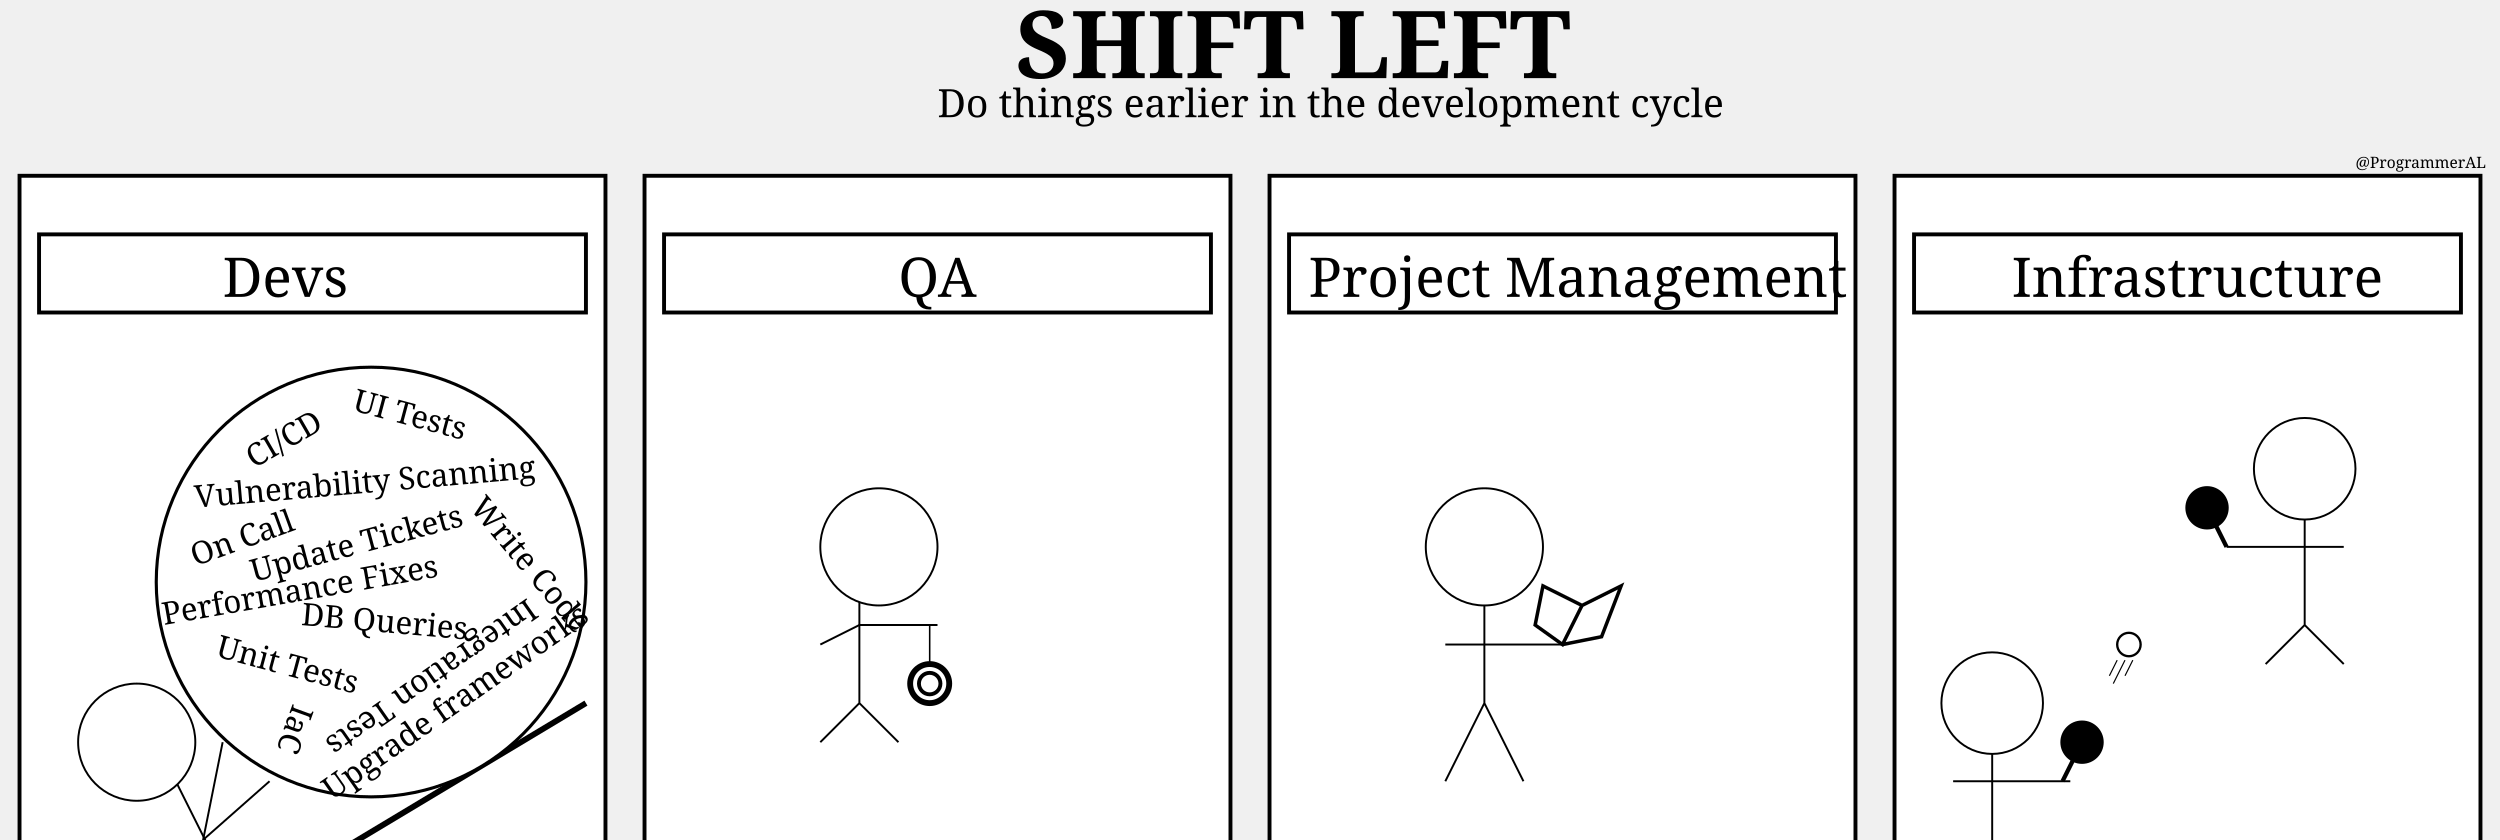
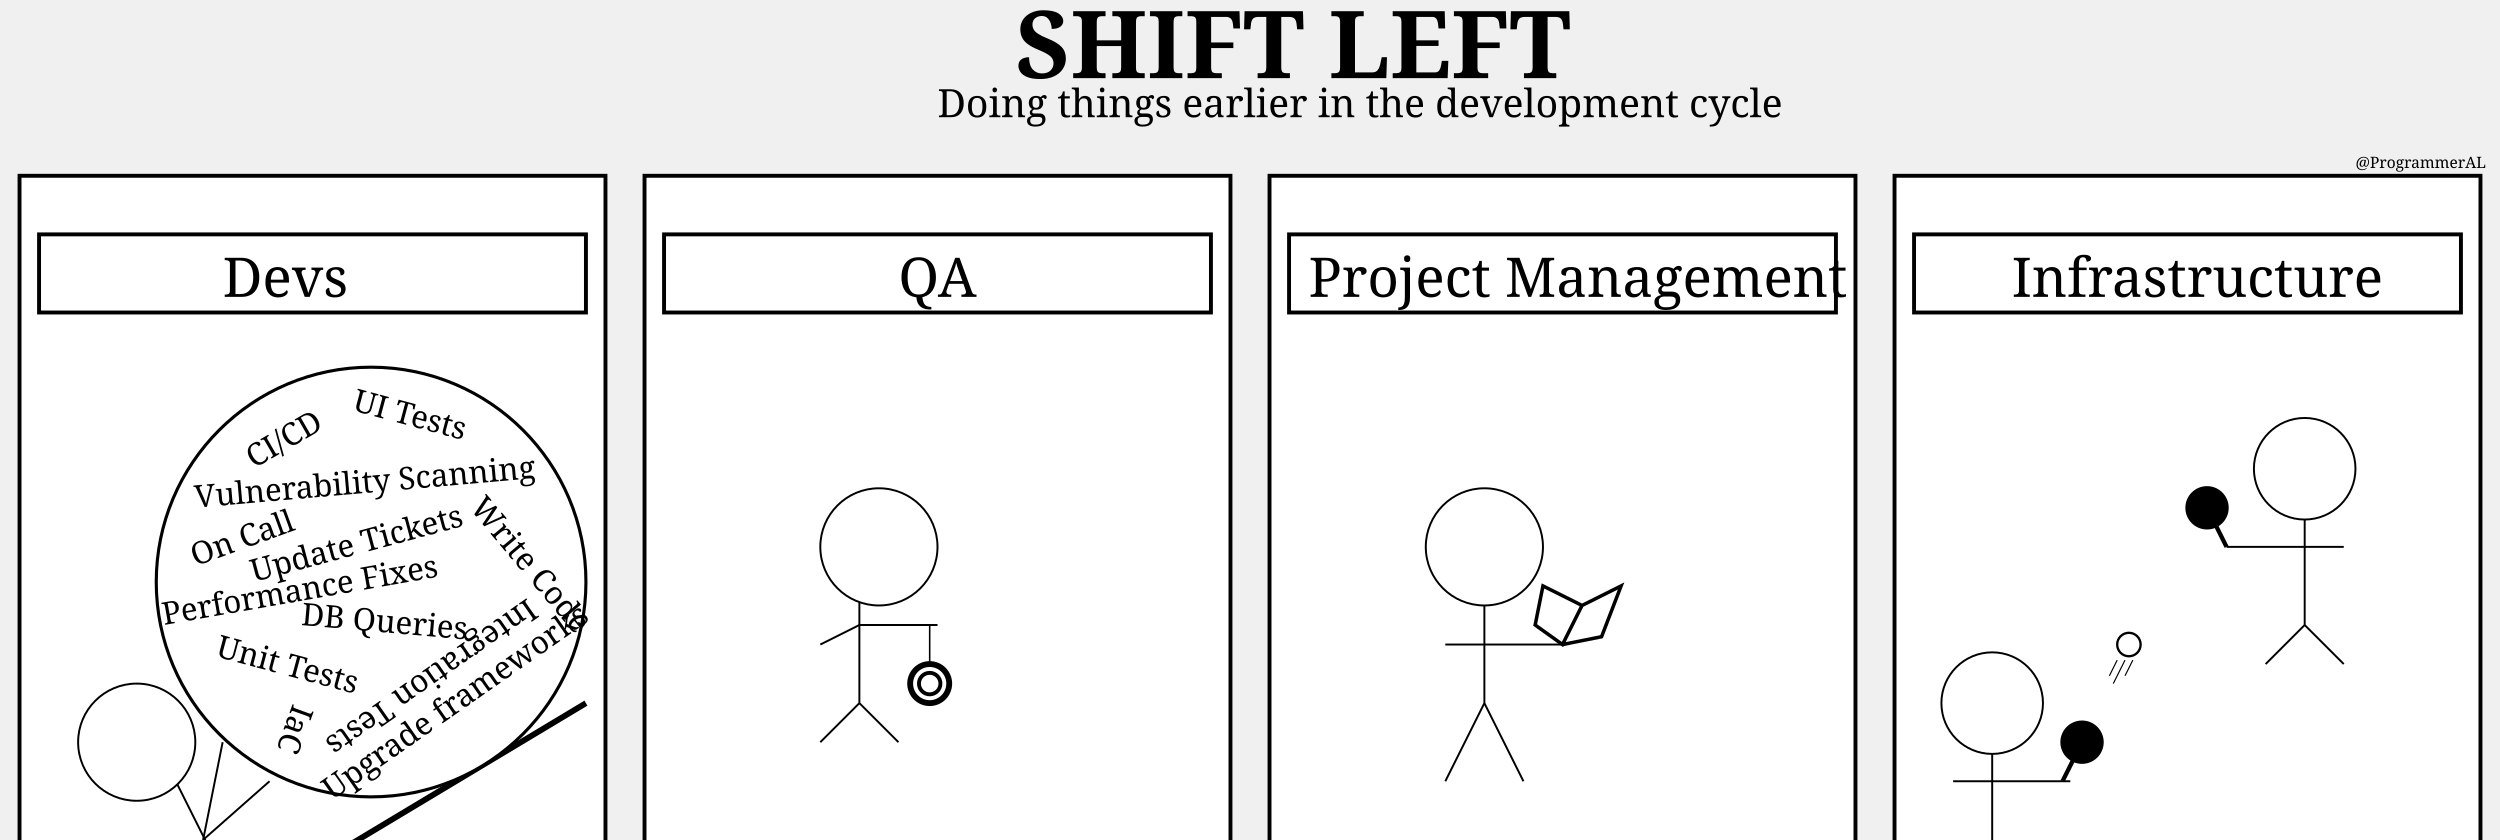
<svg xmlns="http://www.w3.org/2000/svg" role="img" aria-labelledby="titleId descId" overflow="visible" viewBox="0 0 640 215">
  <style>
        .signature-text { 
            font-family: Georgia;
            font-size: 4px;
        }

        .section-border { 
            fill: white;
            stroke: black;
            stroke-width: 1;
        }

        .section-title-border { 
            stroke: black;
            stroke-width: 1;
            fill: white;
        }

        .section-title-text { 
            font-family: Georgia;
            font-size: 14px;
        }

        .title-text { 
            font-family: Georgia;
            font-size: 24px;
            font-weight: bold;
        }

        .sub-title-text { 
            font-family: Georgia;
            font-size: 10px;
        }

        .person { 
            fill: white;
            stroke: black;
            stroke-width: 0.5;
        }

        .hill { 
            fill: white;
            stroke: black;
            stroke-width: 0.8;
        }

        .boulder { 
            fill: white;
            stroke: black;
            stroke-width: 0.8;
        }

        .hill { 
            fill: white;
            stroke: black;
            stroke-width: 1.5;
        }

        .boulder-text { 
            font-family: Georgia;
            font-size: 8px;
        }

        .yoyo-line { 
            stroke: black;
            stroke-width: 0.4;
        }

        .yoyo-outer { 
            fill: white;
            stroke: black;
            stroke-width: 1.5;
        }

        .yoyo-inner { 
            fill: white;
            stroke: black;
            stroke-width: 1;
        }

        .book { 
            fill: white;
            stroke: black;
            stroke-width: 0.9;
        }

        .paddle { 
            fill: black;
            stroke: black;
            stroke-width: 1.1;
        }

        .ball { 
            fill: white;
            stroke: black;
            stroke-width: 0.6;
        }

        .ball-motion { 
            stroke: black;
            stroke-width: 0.3;
        }
    </style>
  <text x="603" y="43" class="signature-text">@ProgrammerAL</text>
  <g>
    <svg x="240" y="0">
      <text x="20" y="20" class="title-text">SHIFT LEFT</text>
-       <text x="0" y="30" class="sub-title-text">Do things earlier in the development cycle</text>
+       <text x="0" y="30" class="sub-title-text">Doing things earlier in the development cycle</text>
    </svg>
  </g>
  <g>
    <svg x="0" y="40" height="250">
      <rect x="5" y="5" width="150" height="220" class="section-border">
            </rect>
      <rect x="10" y="20" width="140" height="20" class="section-title-border" />
      <text x="57" y="36" class="section-title-text">Devs</text>
      <path d="M 35 140 L 55 180 L 53 198 L 55 180 L 70 187" class="person" />
      <path d="M 52 175 L 57 150 L 52 175 L 69 160" class="person" />
      <circle cx="35" cy="150" r="15" class="person" />
      <path d="M 10 224 L 150 140" class="hill" />
      <circle cx="95" cy="109" r="55" class="boulder" />
      <text x="120" y="90" transform="rotate(50, 120, 90)" text-anchor="start" class="boulder-text">Write Code</text>
      <text x="65" y="80" transform="rotate(-30, 65, 80)" class="boulder-text">CI/CD</text>
      <text x="75" y="140" transform="rotate(110, 75, 140)" class="boulder-text">IaC</text>
      <text x="42" y="120" transform="rotate(-10, 42, 120)" class="boulder-text">Performance Fixes</text>
      <text x="50" y="90" transform="rotate(-5, 50, 90)" class="boulder-text">Vulnerability Scanning</text>
      <text x="85" y="165" transform="rotate(-35, 85, 165)" class="boulder-text">Upgrade frameworks</text>
      <text x="55" y="128" transform="rotate(15, 55, 128)" class="boulder-text">Unit Tests</text>
      <text x="90" y="65" transform="rotate(15, 90, 65)" class="boulder-text">UI Tests</text>
      <text x="135" y="113" transform="rotate(145, 135, 113)" class="boulder-text">Integration Tests</text>
      <text x="65" y="109" transform="rotate(-15, 65, 109)" class="boulder-text">Update Tickets</text>
      <text x="50" y="105" transform="rotate(-20, 50, 105)" class="boulder-text">On Call</text>
      <text x="77" y="120" transform="rotate(5, 77, 120)" class="boulder-text">DB Queries</text>
    </svg>
  </g>
  <g>
    <svg x="160" y="40" height="250">
      <rect x="5" y="5" width="150" height="220" class="section-border">
            </rect>
      <rect x="10" y="20" width="140" height="20" class="section-title-border" />
      <text x="70" y="36" class="section-title-text">QA</text>
      <path d="M 60 100 L 60 140 L 50 150 L 60 140 L 70 150" class="person" />
      <path d="M 60 120 L 50 125 M 60 120 L 80 120" class="person" />
      <circle cx="65" cy="100" r="15" class="person" />
      <path d="M 78 120 L 78 135" class="yoyo-line" />
      <circle cx="78" cy="135" r="5" class="yoyo-outer" />
      <circle cx="78" cy="135" r="2.75" class="yoyo-inner" />
    </svg>
  </g>
  <g>
    <svg x="320" y="40" height="250">
      <rect x="5" y="5" width="150" height="220" class="section-border">
            </rect>
      <rect x="10" y="20" width="140" height="20" class="section-title-border" />
      <text x="15" y="36" class="section-title-text">Project Management</text>
      <path d="M 60 100 V 140 L 50 160 L 60 140 L 70 160" class="person" />
      <path d="M 50 125 H 80" class="person" />
      <circle cx="60" cy="100" r="15" class="person" />
      <path d="M 80 125 L 90 123 L 95 110 L 85 115 L 75 110 L 73 120 L 80 125 L 85 115" class="book" />
    </svg>
  </g>
  <g>
    <svg x="480" y="40" height="250">
      <rect x="5" y="5" width="150" height="220" class="section-border">
            </rect>
      <rect x="10" y="20" width="140" height="20" class="section-title-border" />
      <text x="35" y="36" class="section-title-text">Infrastructure</text>
      <path d="M 30 140 L 30 180 L 20 190 L 30 180 L 40 190" class="person" />
      <path d="M 20 160 H 50" class="person" />
      <circle cx="30" cy="140" r="13" class="person" />
      <path d="M 48 160 L 53 150" class="paddle" />
      <circle cx="53" cy="150" r="5" class="paddle" />
      <path d="M 110 80 L 110 120 L 100 130 L 110 120 L 120 130" class="person" />
      <path d="M 90 100 H 120" class="person" />
      <circle cx="110" cy="80" r="13" class="person" />
      <path d="M 85 90 L 90 100" class="paddle" />
      <circle cx="85" cy="90" r="5" class="paddle" />
      <circle cx="65" cy="125" r="3" class="ball" />
      <path d="M 62 129 L 60 133" class="ball-motion" />
      <path d="M 64 129 L 61 135" class="ball-motion" />
      <path d="M 66 129 L 64 133" class="ball-motion" />
    </svg>
  </g>
</svg>
